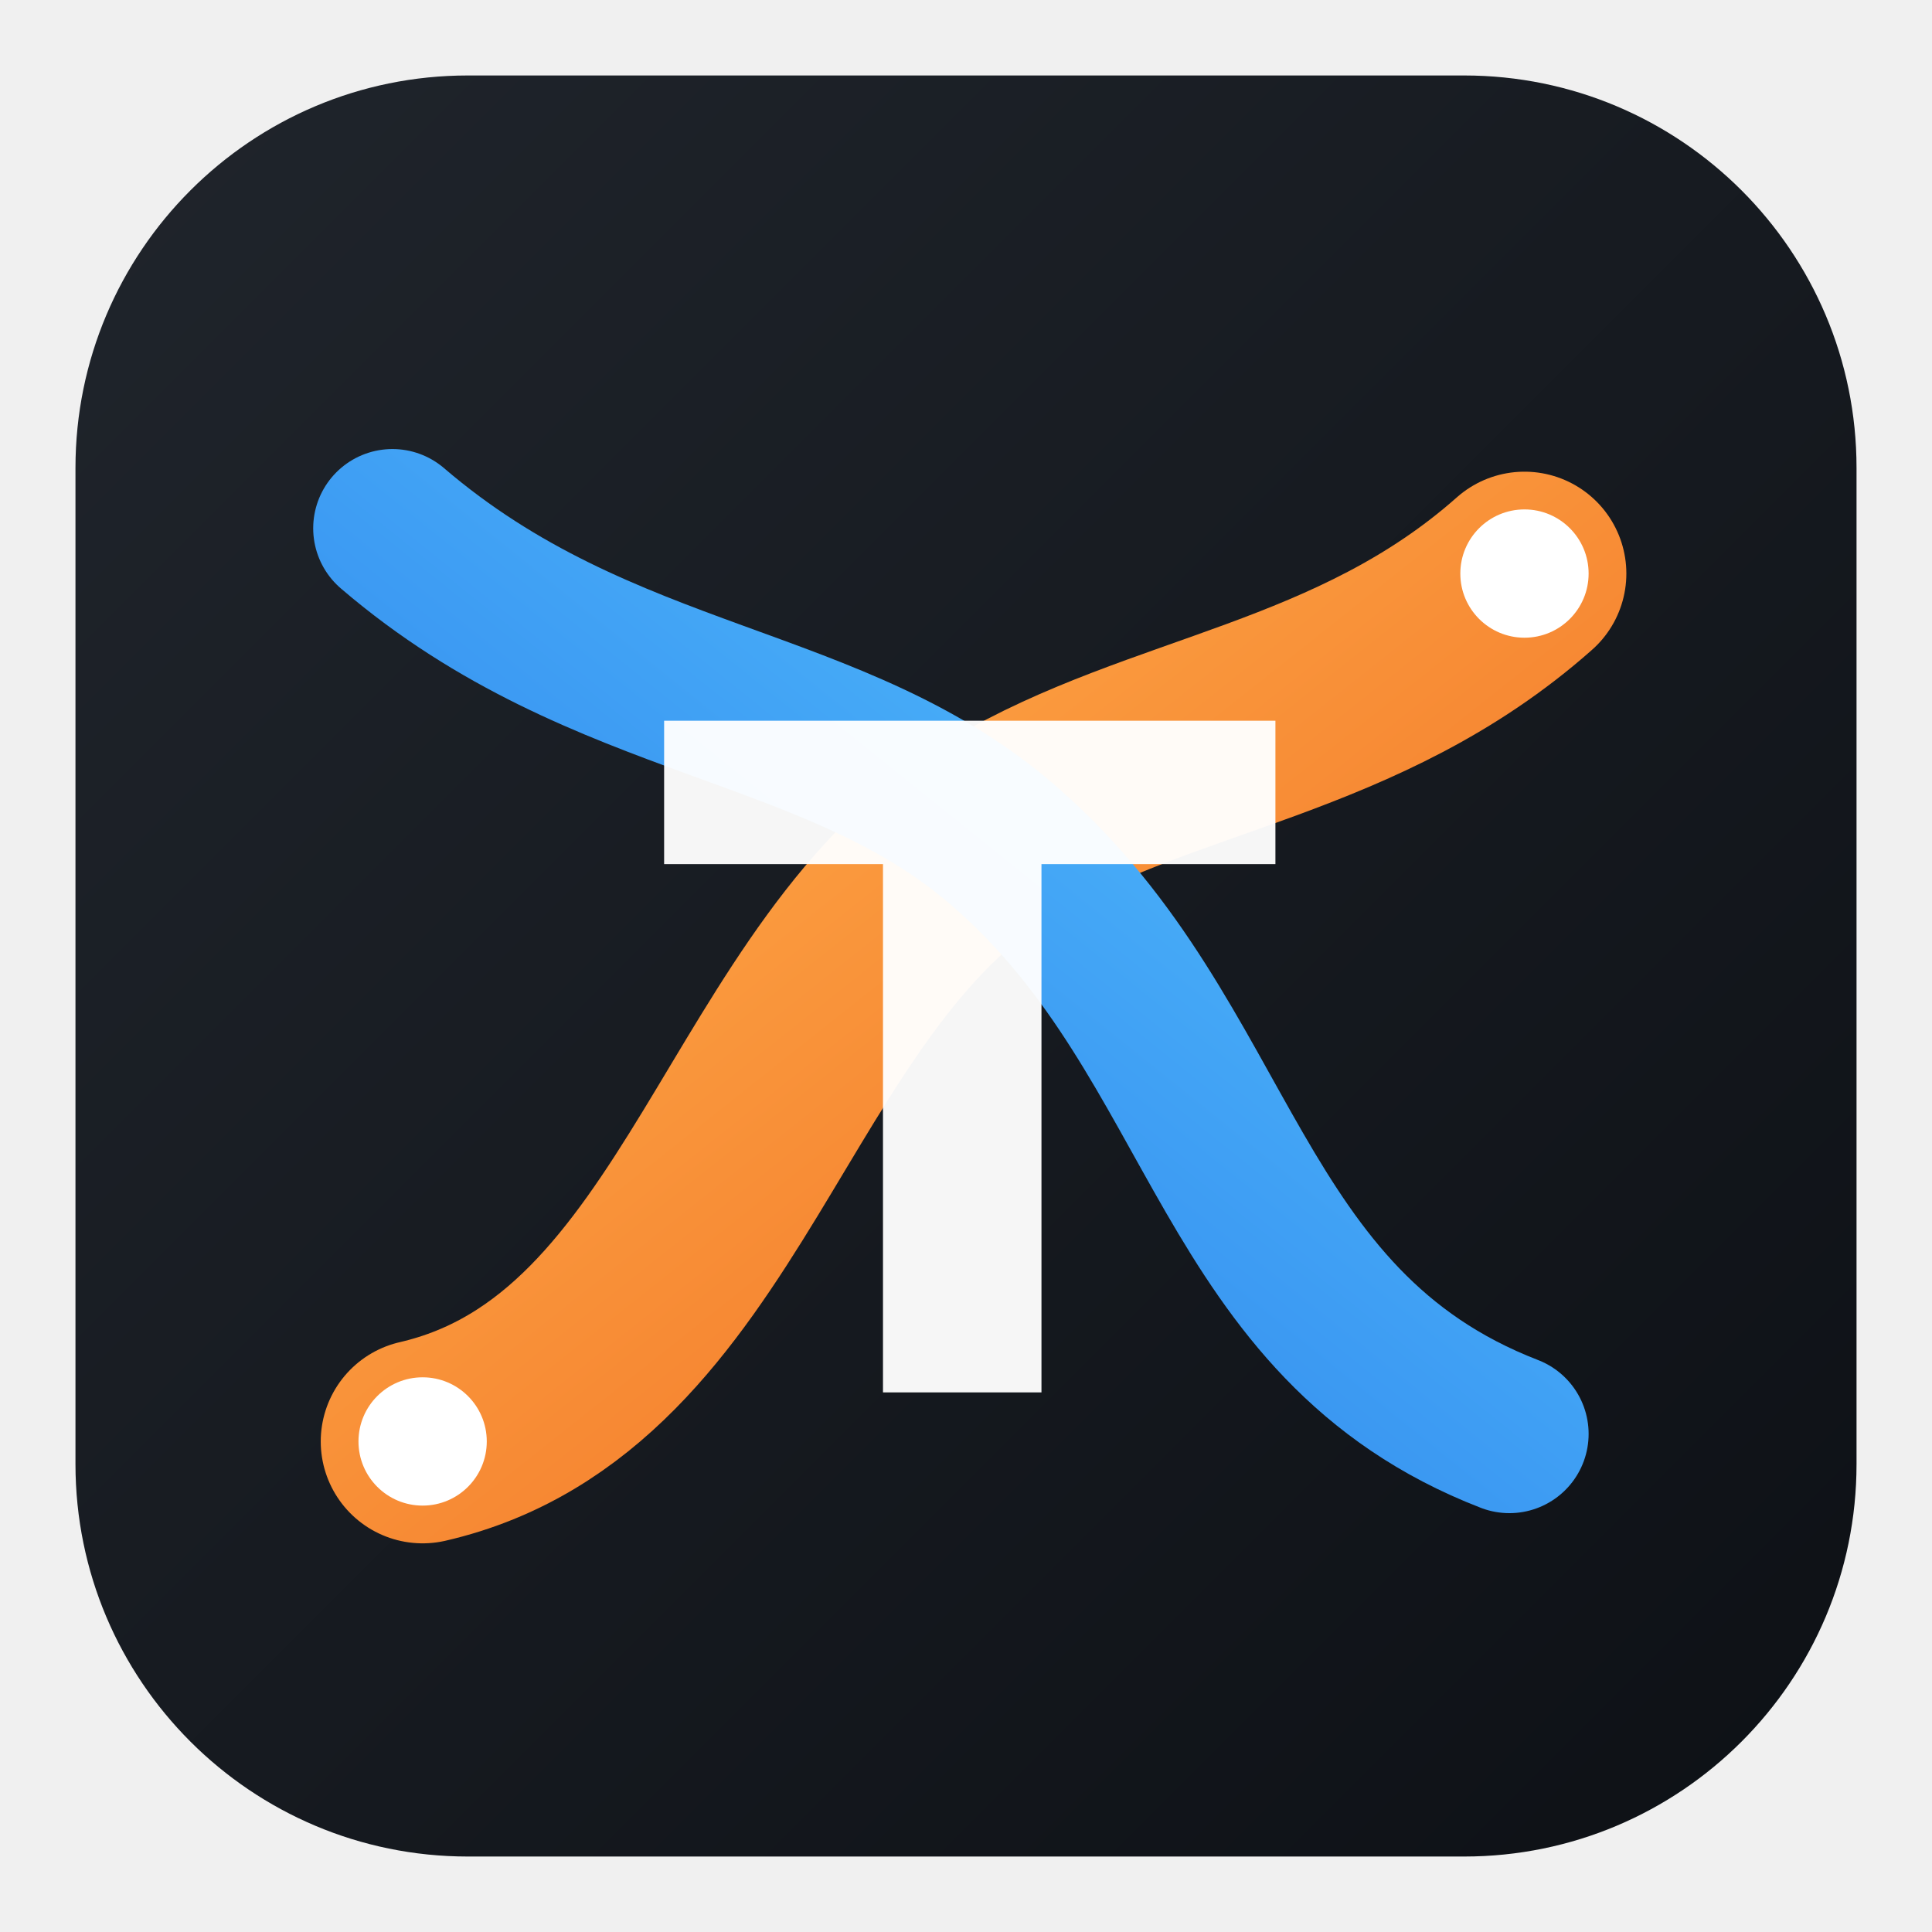
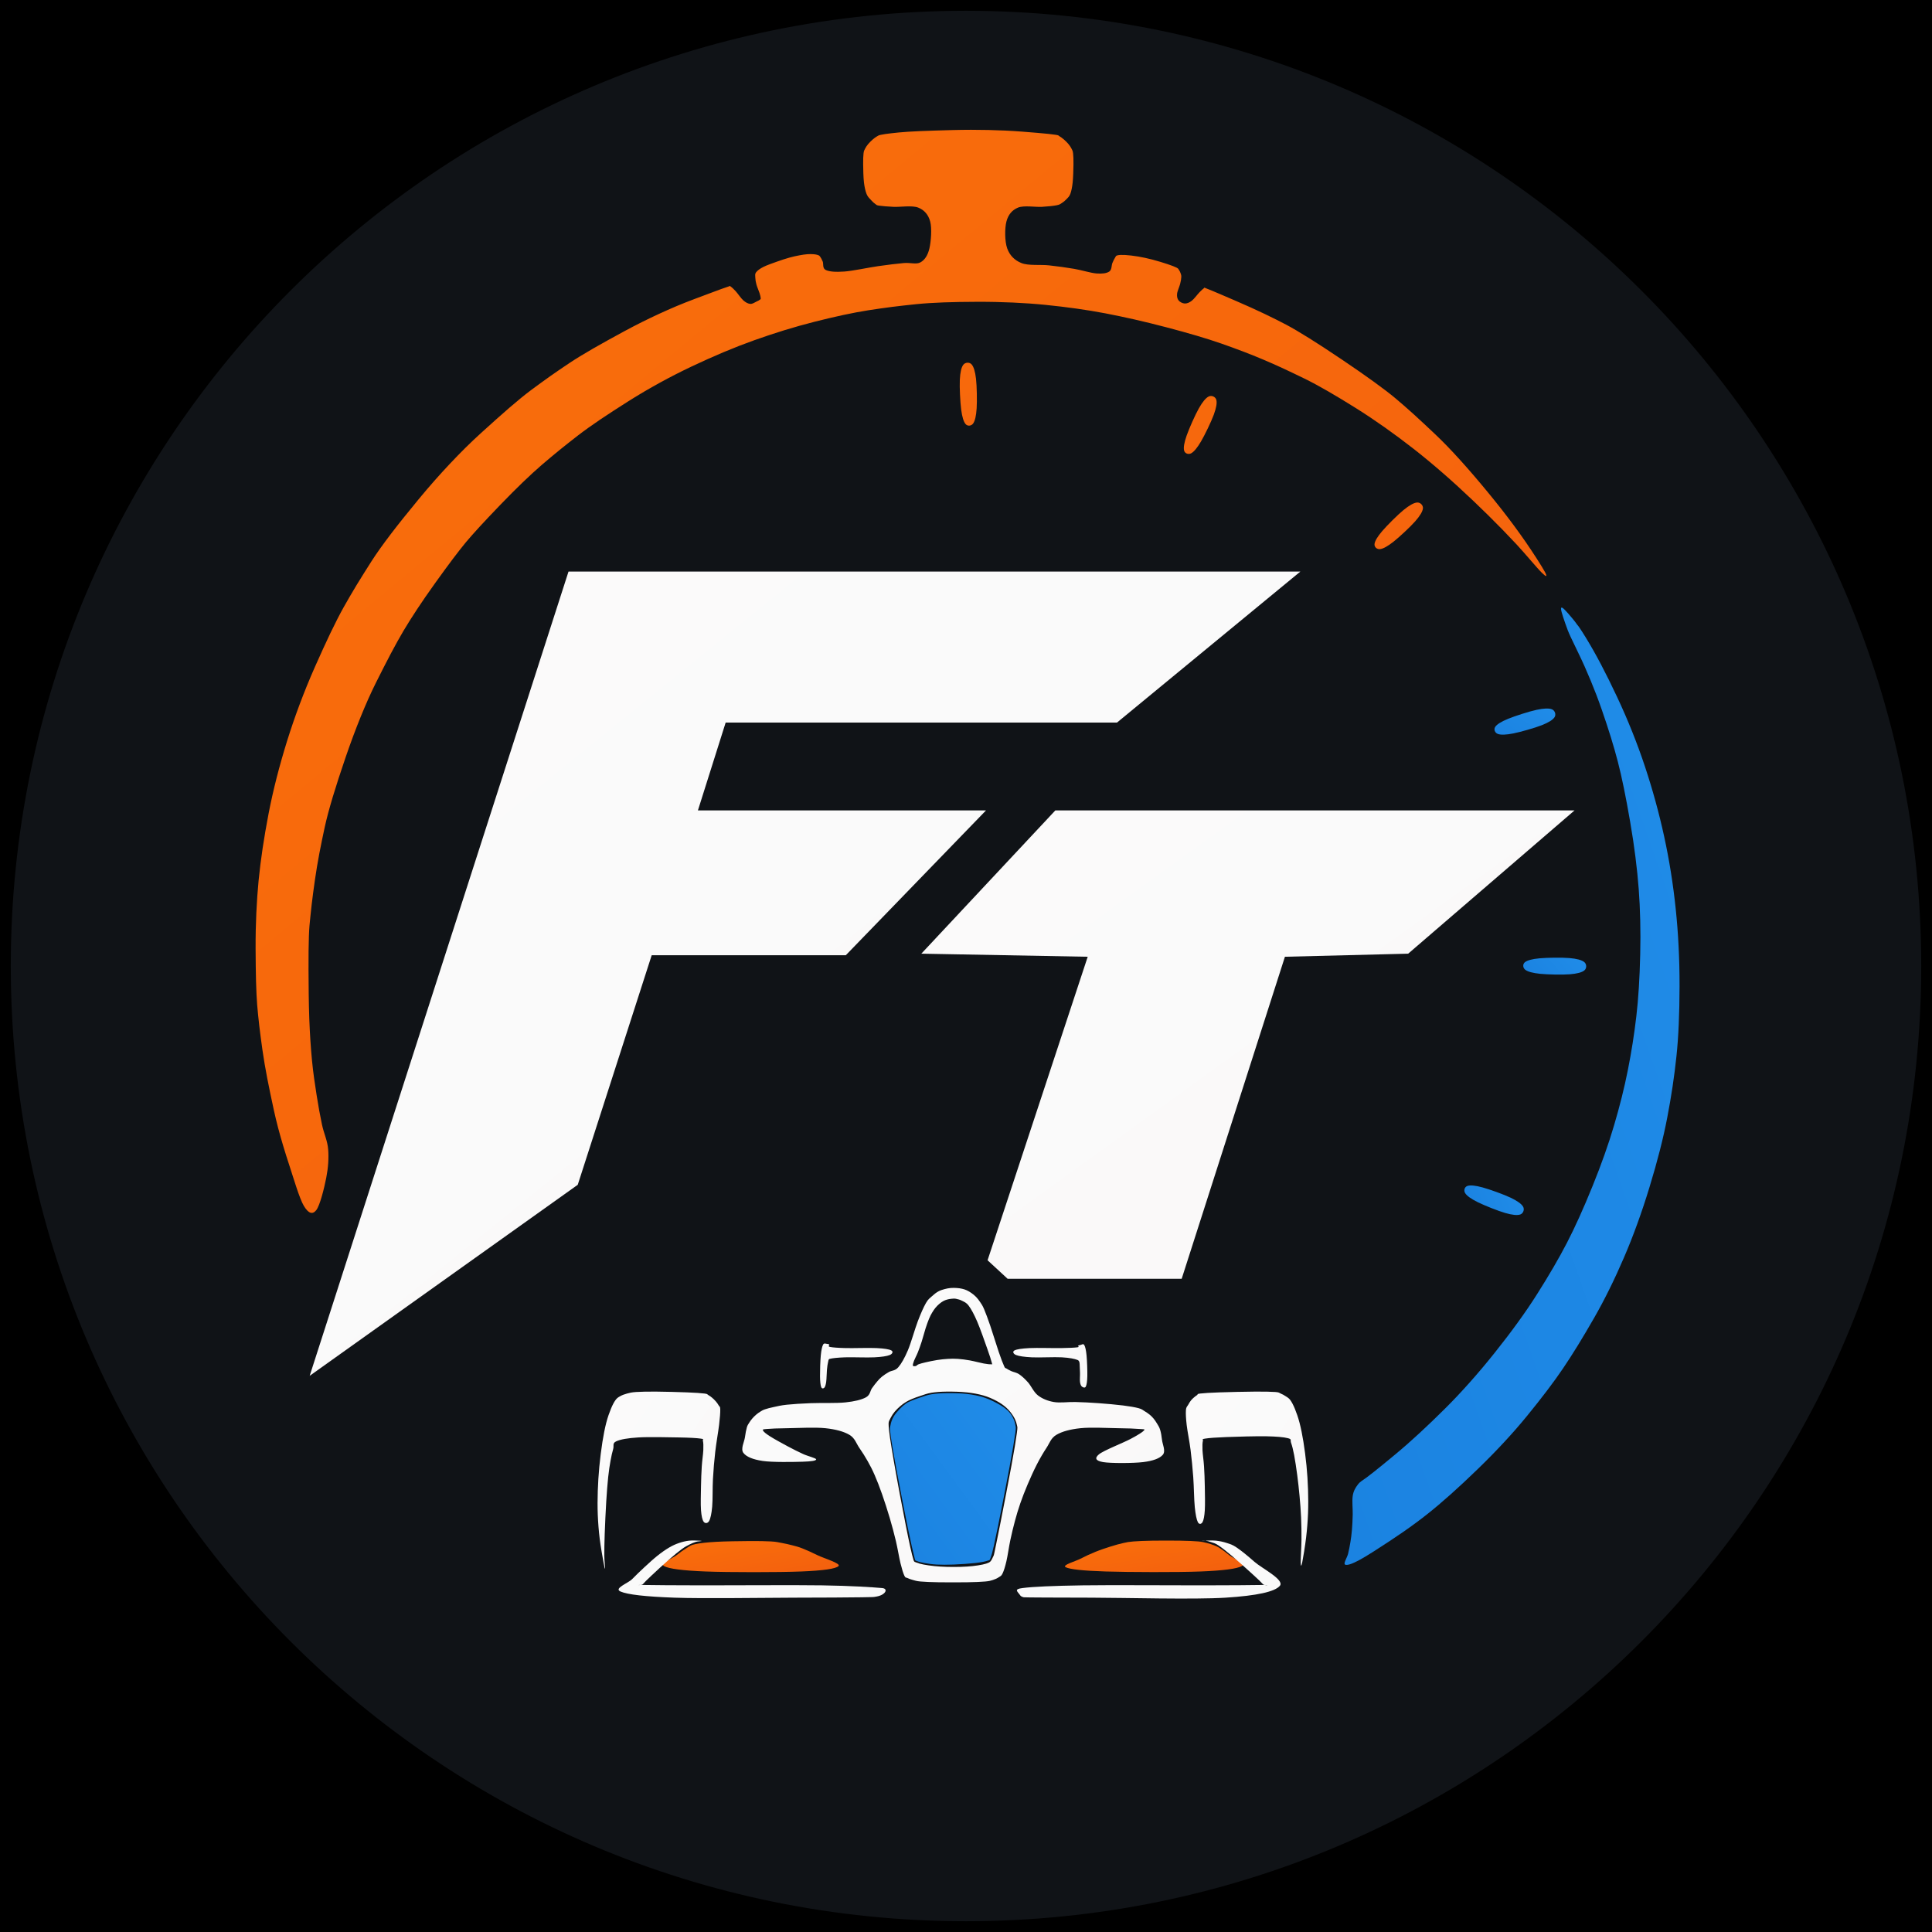
- <svg xmlns="http://www.w3.org/2000/svg" width="512" height="512" viewBox="0 0 512 512">
-   <defs>
-     <linearGradient id="background" x1="0" y1="0" x2="1" y2="1">
-       <stop offset="0" stop-color="#20252c" />
-       <stop offset="1" stop-color="#0d1015" />
+ <svg xmlns="http://www.w3.org/2000/svg" xmlns:xlink="http://www.w3.org/1999/xlink" width="1254" height="1254" viewBox="0 0 1254 1254" version="1.1" id="svg320">
+   <defs id="defs6">
+     <clipPath id="clip">
+       <path d="M 7 627 A 620 620 0 1 0 1247 627 A 620 620 0 1 0 7 627 Z" id="path1" />
+     </clipPath>
+     <linearGradient id="whiteGrad" x1="0" y1="0" x2="1" y2="1">
+       <stop offset="0%" stop-color="#fbfafa" id="stop1" />
+       <stop offset="100%" stop-color="#f9f9f9" id="stop2" />
    </linearGradient>
-     <linearGradient id="orange" x1="0" y1="0" x2="1" y2="1">
-       <stop offset="0" stop-color="#ffb24d" />
-       <stop offset="1" stop-color="#f16b21" />
+     <linearGradient id="orangeGrad" x1="0" y1="0" x2="1" y2="1">
+       <stop offset="0%" stop-color="#fa700b" id="stop3" />
+       <stop offset="100%" stop-color="#f35f0e" id="stop4" />
    </linearGradient>
-     <linearGradient id="blue" x1="1" y1="0" x2="0" y2="1">
-       <stop offset="0" stop-color="#57c7ff" />
-       <stop offset="1" stop-color="#2675e8" />
+     <linearGradient id="blueGrad" x1="1" y1="0" x2="0" y2="1">
+       <stop offset="0%" stop-color="#208ce8" id="stop5" />
+       <stop offset="100%" stop-color="#1b83e1" id="stop6" />
    </linearGradient>
+     <linearGradient id="blueGrad-3" x1="697.627" y1="639.799" x2="670.58" y2="666.846" gradientTransform="matrix(1.316336,-0.5688563,0.2766355,0.640136,-173.4856,312.2074)" gradientUnits="userSpaceOnUse">
+       <stop offset="0" stop-color="#208ce8" id="stop5-6" style="stop-color:#f5650d;stop-opacity:1;" />
+       <stop offset="1" stop-color="#1b83e1" id="stop6-7" style="stop-color:#f5650d;stop-opacity:1;" />
+     </linearGradient>
+     <linearGradient id="blueGrad-5" x1="697.627" y1="639.799" x2="670.58" y2="666.846" gradientTransform="matrix(1.341009,0.5079693,-0.2470261,0.6521345,253.1727,-146.6261)" gradientUnits="userSpaceOnUse">
+       <stop offset="0%" stop-color="#208ce8" id="stop5-62" />
+       <stop offset="100%" stop-color="#1b83e1" id="stop6-9" />
+     </linearGradient>
+     <linearGradient id="blueGrad-7" x1="697.627" y1="639.799" x2="670.58" y2="666.846" gradientTransform="matrix(1.07686,0.9469488,-0.4605024,0.5236782,533.9847,-211.1393)" gradientUnits="userSpaceOnUse">
+       <stop offset="0%" stop-color="#208ce8" id="stop5-0" />
+       <stop offset="100%" stop-color="#1b83e1" id="stop6-93" />
+     </linearGradient>
+     <linearGradient id="blueGrad-6" x1="697.627" y1="639.799" x2="670.58" y2="666.846" gradientTransform="matrix(1.143163,-0.8657461,0.4210134,0.5559217,-219.0775,532.0173)" gradientUnits="userSpaceOnUse">
+       <stop offset="0" stop-color="#208ce8" id="stop5-2" style="stop-color:#f76a0c;stop-opacity:1;" />
+       <stop offset="1" stop-color="#1b83e1" id="stop6-6" style="stop-color:#f6670d;stop-opacity:1;" />
+     </linearGradient>
+     <linearGradient xlink:href="#blueGrad-6" id="linearGradient320" gradientUnits="userSpaceOnUse" gradientTransform="matrix(1.020849,-1.007078,0.4897435,0.4964399,-239.5045,640.3698)" x1="697.627" y1="639.799" x2="670.58" y2="666.846" />
+     <linearGradient xlink:href="#blueGrad-6" id="linearGradient321" gradientUnits="userSpaceOnUse" gradientTransform="matrix(0.4581216,-1.358846,0.6608086,0.2227851,-116.6994,1039.835)" x1="697.627" y1="639.799" x2="670.58" y2="666.846" />
+     <linearGradient xlink:href="#blueGrad" id="linearGradient1" x1="697.627" y1="639.799" x2="670.58" y2="666.846" gradientTransform="matrix(1.430916,0.09390083,-0.0456641,0.6958564,40.71886,-50.49251)" gradientUnits="userSpaceOnUse" />
  </defs>
-   <rect x="20" y="20" width="472" height="472" rx="104" fill="url(#background)" />
-   <path d="M112 382c78-18 88-124 154-163 42-25 94-28 138-67" fill="none" stroke="url(#orange)" stroke-width="54" stroke-linecap="round" />
-   <path d="M104 140c56 48 118 45 163 85 58 51 58 126 133 155" fill="none" stroke="url(#blue)" stroke-width="42" stroke-linecap="round" />
-   <path d="M176 191h162v38H276v140h-42V229h-58z" fill="#fff" opacity=".96" />
-   <circle cx="112" cy="382" r="17" fill="#fff" />
-   <circle cx="404" cy="152" r="17" fill="#fff" />
+   <path d="M0 0H1254V1254H0Z" fill="#000" id="path6" />
+   <g clip-path="url(#clip)" id="g320">
+     <path d="M 7 627 A 620 620 0 1 0 1247 627 A 620 620 0 1 0 7 627 Z" fill="#101317" id="backgroundCircle" />
+     <path d="M 717.75 1020.00 C 732.33 1020.46, 764.54 1020.58, 779.25 1020.00 C 793.96 1019.42, 802.88 1018.25, 806.00 1016.50 C 809.12 1014.75, 800.33 1011.42, 798.00 1009.50 C 795.67 1007.58, 793.67 1006.08, 792.00 1005.00 C 790.33 1003.92, 789.46 1003.58, 788.00 1003.00 C 786.54 1002.42, 784.96 1001.92, 783.25 1001.50 C 781.54 1001.08, 780.62 1000.75, 777.75 1000.50 C 774.88 1000.25, 770.96 1000.08, 766.00 1000.00 C 761.04 999.92, 753.04 999.92, 748.00 1000.00 C 742.96 1000.08, 738.88 1000.25, 735.75 1000.50 C 732.62 1000.75, 731.71 1000.96, 729.25 1001.50 C 726.79 1002.04, 724.04 1002.79, 721.00 1003.75 C 717.96 1004.71, 714.29 1005.92, 711.00 1007.25 C 707.71 1008.58, 704.46 1010.08, 701.25 1011.75 C 698.04 1013.42, 689.00 1015.88, 691.75 1017.25 C 694.50 1018.62, 703.17 1019.54, 717.75 1020.00 Z" fill="url(#orangeGrad)" fill-rule="evenodd" id="path298" />
+     <path d="M 458.00 1020.00 C 472.83 1020.58, 505.62 1020.58, 520.00 1020.00 C 534.38 1019.42, 542.46 1018.25, 544.25 1016.50 C 546.04 1014.75, 534.67 1011.42, 530.75 1009.50 C 526.83 1007.58, 523.50 1006.08, 520.75 1005.00 C 518.00 1003.92, 516.46 1003.58, 514.25 1003.00 C 512.04 1002.42, 509.79 1001.92, 507.50 1001.50 C 505.21 1001.08, 504.04 1000.71, 500.50 1000.50 C 496.96 1000.29, 492.21 1000.21, 486.25 1000.25 C 480.29 1000.29, 470.58 1000.42, 464.75 1000.75 C 458.92 1001.08, 454.42 1001.58, 451.25 1002.25 C 448.08 1002.92, 447.79 1003.54, 445.75 1004.75 C 443.71 1005.96, 441.46 1007.54, 439.00 1009.50 C 436.54 1011.46, 427.83 1014.75, 431.00 1016.50 C 434.17 1018.25, 443.17 1019.42, 458.00 1020.00 Z" fill="url(#orangeGrad)" fill-rule="evenodd" id="path299" />
+     <path d="m 778.119,265.08 c -2.39,4.226 -6.304,13.074 -7.898,17.624 -1.594,4.55 -2.146,7.792 -1.657,9.712 0.489,1.92 2.753,2.791 4.584,1.799 1.831,-0.992 3.97,-3.565 6.417,-7.735 2.447,-4.17 6.599,-12.775 8.249,-17.268 1.65,-4.493 2.202,-7.735 1.657,-9.712 -0.545,-1.977 -3.041,-3.082 -4.935,-2.155 -1.894,0.928 -4.026,3.508 -6.417,7.735 z" fill="url(#blueGrad)" fill-rule="evenodd" id="path309-8-0" style="fill:url(#linearGradient320)" />
+     <path d="M 974.75 330.75 C 969.08 323.50, 962.12 315.08, 956.25 308.25 C 950.38 301.42, 944.79 295.25, 939.50 289.75 C 934.21 284.25, 929.21 279.67, 924.50 275.25 C 919.79 270.83, 915.38 266.83, 911.25 263.25 C 907.12 259.67, 904.54 257.42, 899.75 253.75 C 894.96 250.08, 889.21 245.92, 882.50 241.25 C 875.79 236.58, 866.33 230.21, 859.50 225.75 C 852.67 221.29, 846.67 217.54, 841.50 214.50 C 836.33 211.46, 833.38 209.96, 828.50 207.50 C 823.62 205.04, 818.21 202.46, 812.25 199.75 C 806.29 197.04, 797.71 193.38, 792.75 191.25 C 787.79 189.12, 784.38 187.71, 782.50 187.00 C 780.62 186.29, 782.17 186.54, 781.50 187.00 C 780.83 187.46, 779.83 188.38, 778.50 189.75 C 777.17 191.12, 775.08 194.04, 773.50 195.25 C 771.92 196.46, 770.42 197.04, 769.00 197.00 C 767.58 196.96, 765.83 196.04, 765.00 195.00 C 764.17 193.96, 763.83 192.54, 764.00 190.75 C 764.17 188.96, 765.54 186.08, 766.00 184.25 C 766.46 182.42, 766.71 180.92, 766.75 179.75 C 766.79 178.58, 766.50 178.00, 766.25 177.25 C 766.00 176.50, 765.67 175.83, 765.25 175.25 C 764.83 174.67, 764.96 174.38, 763.75 173.75 C 762.54 173.12, 760.62 172.38, 758.00 171.50 C 755.38 170.62, 751.21 169.33, 748.00 168.50 C 744.79 167.67, 741.71 167.00, 738.75 166.50 C 735.79 166.00, 732.50 165.62, 730.25 165.50 C 728.00 165.38, 726.33 165.46, 725.25 165.75 C 724.17 166.04, 724.29 166.42, 723.75 167.25 C 723.21 168.08, 722.62 169.25, 722.00 170.75 C 721.38 172.25, 721.71 175.12, 720.00 176.25 C 718.29 177.38, 715.54 177.79, 711.75 177.50 C 707.96 177.21, 702.38 175.38, 697.25 174.50 C 692.12 173.62, 686.71 172.88, 681.00 172.25 C 675.29 171.62, 667.54 172.58, 663.00 170.75 C 658.46 168.92, 655.38 165.75, 653.75 161.25 C 652.12 156.75, 652.08 148.17, 653.25 143.75 C 654.42 139.33, 656.92 136.33, 660.75 134.75 C 664.58 133.17, 672.08 134.50, 676.25 134.25 C 680.42 134.00, 683.58 133.67, 685.75 133.25 C 687.92 132.83, 688.17 132.42, 689.25 131.75 C 690.33 131.08, 691.33 130.25, 692.25 129.25 C 693.17 128.25, 694.08 127.58, 694.75 125.75 C 695.42 123.92, 695.92 121.42, 696.25 118.25 C 696.58 115.08, 696.71 109.88, 696.75 106.75 C 696.79 103.62, 696.71 101.21, 696.50 99.50 C 696.29 97.79, 696.00 97.50, 695.50 96.50 C 695.00 95.50, 694.33 94.50, 693.50 93.50 C 692.67 92.50, 691.46 91.33, 690.50 90.50 C 689.54 89.67, 688.62 89.00, 687.75 88.50 C 686.88 88.00, 687.62 87.88, 685.25 87.50 C 682.88 87.12, 678.96 86.71, 673.50 86.25 C 668.04 85.79, 659.71 85.08, 652.50 84.75 C 645.29 84.42, 637.88 84.25, 630.25 84.25 C 622.62 84.25, 613.54 84.54, 606.75 84.75 C 599.96 84.96, 594.21 85.21, 589.50 85.50 C 584.79 85.79, 581.46 86.17, 578.50 86.50 C 575.54 86.83, 573.29 87.17, 571.75 87.50 C 570.21 87.83, 570.12 88.00, 569.25 88.50 C 568.38 89.00, 567.46 89.67, 566.50 90.50 C 565.54 91.33, 564.33 92.50, 563.50 93.50 C 562.67 94.50, 562.00 95.50, 561.50 96.50 C 561.00 97.50, 560.71 97.79, 560.50 99.50 C 560.29 101.21, 560.21 103.62, 560.25 106.75 C 560.29 109.88, 560.38 115.04, 560.75 118.25 C 561.12 121.46, 561.71 124.04, 562.50 126.00 C 563.29 127.96, 564.54 128.92, 565.50 130.00 C 566.46 131.08, 567.38 131.92, 568.25 132.50 C 569.12 133.08, 568.79 133.21, 570.75 133.50 C 572.71 133.79, 575.79 134.04, 580.00 134.25 C 584.21 134.46, 592.04 133.17, 596.00 134.75 C 599.96 136.33, 602.54 139.33, 603.75 143.75 C 604.96 148.17, 604.29 156.83, 603.25 161.25 C 602.21 165.67, 600.29 168.67, 597.50 170.25 C 594.71 171.83, 591.08 170.33, 586.50 170.75 C 581.92 171.17, 576.42 171.83, 570.00 172.75 C 563.58 173.67, 553.67 175.83, 548.00 176.25 C 542.33 176.67, 538.33 176.33, 536.00 175.25 C 533.67 174.17, 534.62 171.21, 534.00 169.75 C 533.38 168.29, 532.79 167.21, 532.25 166.50 C 531.71 165.79, 531.46 165.75, 530.75 165.50 C 530.04 165.25, 529.12 165.08, 528.00 165.00 C 526.88 164.92, 525.54 164.88, 524.00 165.00 C 522.46 165.12, 520.71 165.38, 518.75 165.75 C 516.79 166.12, 514.62 166.58, 512.25 167.25 C 509.88 167.92, 507.29 168.75, 504.50 169.75 C 501.71 170.75, 497.79 172.08, 495.50 173.25 C 493.21 174.42, 491.62 175.58, 490.75 176.75 C 489.88 177.92, 490.21 178.92, 490.25 180.25 C 490.29 181.58, 490.54 183.08, 491.00 184.75 C 491.46 186.42, 492.54 188.79, 493.00 190.25 C 493.46 191.71, 493.71 192.79, 493.75 193.50 C 493.79 194.21, 493.71 194.12, 493.25 194.50 C 492.79 194.88, 492.04 195.29, 491.00 195.75 C 489.96 196.21, 488.42 197.38, 487.00 197.25 C 485.58 197.12, 484.08 196.38, 482.50 195.00 C 480.92 193.62, 478.88 190.50, 477.50 189.00 C 476.12 187.50, 475.04 186.50, 474.25 186.00 C 473.46 185.50, 474.96 185.29, 472.75 186.00 C 470.54 186.71, 466.62 188.12, 461.00 190.25 C 455.38 192.38, 446.38 195.62, 439.00 198.75 C 431.62 201.88, 424.21 205.29, 416.75 209.00 C 409.29 212.71, 400.96 217.29, 394.25 221.00 C 387.54 224.71, 381.62 228.12, 376.50 231.25 C 371.38 234.38, 367.79 236.83, 363.50 239.75 C 359.21 242.67, 354.96 245.67, 350.75 248.75 C 346.54 251.83, 343.04 254.33, 338.25 258.25 C 333.46 262.17, 328.04 266.83, 322.00 272.25 C 315.96 277.67, 308.67 284.12, 302.00 290.75 C 295.33 297.38, 288.67 304.46, 282.00 312.00 C 275.33 319.54, 267.88 328.67, 262.00 336.00 C 256.12 343.33, 251.04 350.00, 246.75 356.00 C 242.46 362.00, 239.54 366.79, 236.25 372.00 C 232.96 377.21, 229.88 382.29, 227.00 387.25 C 224.12 392.21, 221.88 396.12, 219.00 401.75 C 216.12 407.38, 213.04 413.79, 209.75 421.00 C 206.46 428.21, 202.50 437.00, 199.25 445.00 C 196.00 453.00, 193.00 461.00, 190.25 469.00 C 187.50 477.00, 185.00 485.08, 182.75 493.00 C 180.50 500.92, 178.50 508.75, 176.75 516.50 C 175.00 524.25, 173.54 532.04, 172.25 539.50 C 170.96 546.96, 169.88 554.21, 169.00 561.25 C 168.12 568.29, 167.50 574.67, 167.00 581.75 C 166.50 588.83, 166.17 596.17, 166.00 603.75 C 165.83 611.33, 165.92 620.29, 166.00 627.25 C 166.08 634.21, 166.25 640.29, 166.50 645.50 C 166.75 650.71, 167.04 653.83, 167.50 658.50 C 167.96 663.17, 168.54 668.17, 169.25 673.50 C 169.96 678.83, 170.71 684.42, 171.75 690.50 C 172.79 696.58, 174.04 703.08, 175.50 710.00 C 176.96 716.92, 178.46 724.29, 180.50 732.00 C 182.54 739.71, 184.96 747.79, 187.75 756.25 C 190.54 764.71, 194.33 777.88, 197.25 782.75 C 200.17 787.62, 202.83 788.54, 205.25 785.50 C 207.67 782.46, 210.46 771.08, 211.75 764.50 C 213.04 757.92, 213.46 751.75, 213.00 746.00 C 212.54 740.25, 210.25 735.88, 209.00 730.00 C 207.75 724.12, 206.58 717.71, 205.50 710.75 C 204.42 703.79, 203.29 696.50, 202.50 688.25 C 201.71 680.00, 201.12 671.00, 200.75 661.25 C 200.38 651.50, 200.29 638.71, 200.25 629.75 C 200.21 620.79, 200.29 613.38, 200.50 607.50 C 200.71 601.62, 201.04 599.17, 201.50 594.50 C 201.96 589.83, 202.54 584.83, 203.25 579.50 C 203.96 574.17, 204.79 568.21, 205.75 562.50 C 206.71 556.79, 207.79 551.04, 209.00 545.25 C 210.21 539.46, 211.21 534.42, 213.00 527.75 C 214.79 521.08, 217.04 513.58, 219.75 505.25 C 222.46 496.92, 226.04 486.33, 229.25 477.75 C 232.46 469.17, 235.71 461.17, 239.00 453.75 C 242.29 446.33, 245.83 439.50, 249.00 433.25 C 252.17 427.00, 255.17 421.33, 258.00 416.25 C 260.83 411.17, 262.96 407.58, 266.00 402.75 C 269.04 397.92, 272.46 392.75, 276.25 387.25 C 280.04 381.75, 285.00 374.88, 288.75 369.75 C 292.50 364.62, 295.83 360.21, 298.75 356.50 C 301.67 352.79, 303.12 351.04, 306.25 347.50 C 309.38 343.96, 313.12 339.88, 317.50 335.25 C 321.88 330.62, 327.79 324.46, 332.50 319.75 C 337.21 315.04, 341.62 310.79, 345.75 307.00 C 349.88 303.21, 353.33 300.29, 357.25 297.00 C 361.17 293.71, 365.17 290.46, 369.25 287.25 C 373.33 284.04, 376.96 281.17, 381.75 277.75 C 386.54 274.33, 391.96 270.67, 398.00 266.75 C 404.04 262.83, 411.25 258.21, 418.00 254.25 C 424.75 250.29, 431.58 246.54, 438.50 243.00 C 445.42 239.46, 452.62 236.08, 459.50 233.00 C 466.38 229.92, 473.12 227.08, 479.75 224.50 C 486.38 221.92, 492.75 219.67, 499.25 217.50 C 505.75 215.33, 512.25 213.33, 518.75 211.50 C 525.25 209.67, 532.08 207.96, 538.25 206.50 C 544.42 205.04, 550.25 203.79, 555.75 202.75 C 561.25 201.71, 566.04 201.00, 571.25 200.25 C 576.46 199.50, 581.71 198.83, 587.00 198.25 C 592.29 197.67, 597.04 197.12, 603.00 196.75 C 608.96 196.38, 615.54 196.12, 622.75 196.00 C 629.96 195.88, 638.67 195.83, 646.25 196.00 C 653.83 196.17, 661.17 196.50, 668.25 197.00 C 675.33 197.50, 682.08 198.21, 688.75 199.00 C 695.42 199.79, 701.92 200.71, 708.25 201.75 C 714.58 202.79, 720.38 203.92, 726.75 205.25 C 733.12 206.58, 739.71 208.08, 746.50 209.75 C 753.29 211.42, 761.04 213.46, 767.50 215.25 C 773.96 217.04, 779.88 218.79, 785.25 220.50 C 790.62 222.21, 795.04 223.79, 799.75 225.50 C 804.46 227.21, 809.04 228.96, 813.50 230.75 C 817.96 232.54, 822.08 234.29, 826.50 236.25 C 830.92 238.21, 835.42 240.29, 840.00 242.50 C 844.58 244.71, 848.92 246.75, 854.00 249.50 C 859.08 252.25, 864.58 255.42, 870.50 259.00 C 876.42 262.58, 883.21 266.79, 889.50 271.00 C 895.79 275.21, 902.04 279.62, 908.25 284.25 C 914.46 288.88, 920.46 293.54, 926.75 298.75 C 933.04 303.96, 939.46 309.54, 946.00 315.50 C 952.54 321.46, 959.62 328.21, 966.00 334.50 C 972.38 340.79, 978.46 347.04, 984.25 353.25 C 990.04 359.46, 997.67 368.75, 1000.75 371.75 C 1003.83 374.75, 1004.50 374.58, 1002.75 371.25 C 1001.00 367.92, 994.92 358.50, 990.25 351.75 C 985.58 345.00, 980.42 338.00, 974.75 330.75 Z" fill="url(#orangeGrad)" fill-rule="evenodd" id="path303" />
+     <path d="m 592,909 c -1.58,0.67 -2.67,1.08 -4,2 -1.33,0.92 -2.67,2.08 -4,3.5 -1.33,1.42 -3,3.25 -4,5 -1,1.75 -1.67,3.58 -2,5.5 -0.33,1.92 -0.62,1.29 0,6 0.62,4.71 1.88,12.12 3.75,22.25 1.87,10.13 5.5,28.75 7.5,38.5 2,9.75 3.548,16.407 4.5,20 0.4,1.511 0.46,1.04 1.5,1.5 1.04,0.46 2.63,0.87 4.75,1.25 2.12,0.38 4.83,0.83 8,1 3.17,0.17 6.83,0.17 11,0 4.17,-0.17 10.33,-0.58 14,-1 3.67,-0.42 6.33,-0.92 8,-1.5 1.67,-0.58 1.229,0.049 2,-2 1.366,-3.627 2.71,-10.46 4.75,-20.25 2.04,-9.79 5.63,-28.42 7.5,-38.5 1.87,-10.08 3.13,-17.42 3.75,-22 0.62,-4.58 0.29,-3.75 0,-5.5 -0.29,-1.75 -0.88,-3.42 -1.75,-5 -0.87,-1.58 -1.87,-3.04 -3.5,-4.5 -1.63,-1.46 -3.71,-2.87 -6.25,-4.25 -2.54,-1.38 -5.67,-2.96 -9,-4 -3.33,-1.04 -7,-1.79 -11,-2.25 -4,-0.46 -9.17,-0.54 -13,-0.5 -3.83,0.04 -7.17,0.29 -10,0.75 -2.83,0.46 -4.92,1.33 -7,2 -2.08,0.67 -3.92,1.33 -5.5,2 z" fill="url(#blueGrad)" fill-rule="evenodd" id="path306" />
+     <path d="m 1018.588,621.84 c -4.838,-0.411 -14.512,-0.279 -19.312,0.17 -4.8,0.449 -7.977,1.298 -9.518,2.543 -1.541,1.245 -1.389,3.666 0.276,4.917 1.665,1.251 4.896,2.122 9.706,2.607 4.81,0.485 14.363,0.672 19.135,0.298 4.772,-0.374 7.949,-1.224 9.518,-2.543 1.569,-1.32 1.534,-4.049 -0.099,-5.384 -1.633,-1.335 -4.867,-2.197 -9.706,-2.607 z" fill="url(#blueGrad)" fill-rule="evenodd" id="path309-2" style="fill:url(#blueGrad-5)" />
+     <path d="m 997.295,460.743 c -4.747,1.021 -13.96,3.974 -18.42,5.806 -4.46,1.832 -7.25,3.573 -8.359,5.214 -1.11,1.641 -0.257,3.912 1.701,4.621 1.958,0.71 5.302,0.598 10.044,-0.343 4.742,-0.942 13.933,-3.555 18.387,-5.307 4.454,-1.752 7.244,-3.493 8.359,-5.214 1.115,-1.721 0.284,-4.321 -1.668,-5.12 -1.952,-0.8 -5.297,-0.678 -10.044,0.343 z" fill="url(#blueGrad)" fill-rule="evenodd" id="path309" style="fill:url(#linearGradient1)" />
+     <path d="m 1020.601,401.425 c -8.479,-10.182 -9.13,-9.622 -4.613,3.262 1.199,3.421 1.893,5.355 3.512,8.813 2.25,4.83 6.21,12.71 9,19 2.79,6.29 5.38,12.54 7.75,18.75 2.37,6.21 4.54,12.58 6.5,18.5 1.96,5.92 3.71,11.58 5.25,17 1.54,5.42 2.67,9.67 4,15.5 1.33,5.83 2.67,12.33 4,19.5 1.33,7.17 2.88,15.96 4,23.5 1.12,7.54 2.04,14.79 2.75,21.75 0.71,6.96 1.17,13.12 1.5,20 0.33,6.88 0.5,13.96 0.5,21.25 0,7.29 -0.21,15.42 -0.5,22.5 -0.29,7.08 -0.71,13.75 -1.25,20 -0.54,6.25 -1.21,11.67 -2,17.5 -0.79,5.83 -1.71,11.67 -2.75,17.5 -1.04,5.83 -2.17,11.58 -3.5,17.5 -1.33,5.92 -2.83,11.92 -4.5,18 -1.67,6.08 -3.42,12.13 -5.5,18.5 -2.08,6.37 -4.42,12.96 -7,19.75 -2.58,6.79 -5.71,14.46 -8.5,21 -2.79,6.54 -5.54,12.62 -8.25,18.25 -2.71,5.63 -5.04,10.13 -8,15.5 -2.96,5.37 -6.21,10.96 -9.75,16.75 -3.54,5.79 -7.29,11.83 -11.5,18 -4.21,6.17 -8.79,12.5 -13.75,19 -4.96,6.5 -10.62,13.62 -16,20 -5.38,6.38 -10.79,12.46 -16.25,18.25 -5.46,5.79 -11.08,11.29 -16.5,16.5 -5.42,5.21 -10.75,10.13 -16,14.75 -5.25,4.62 -11.13,9.42 -15.5,13 -4.37,3.58 -7.96,6.42 -10.75,8.5 -2.79,2.08 -4.191,2.619 -5.691,4.619 -1.5,2 -2.809,4.051 -3.309,7.381 -0.5,3.33 0.08,8.33 0,12 -0.08,3.67 -0.25,7 -0.5,10 -0.25,3 -0.58,5.42 -1,8 -0.42,2.58 -0.92,5.08 -1.5,7.5 -0.58,2.42 -3.17,6.29 -2,7 1.17,0.71 4.17,-0.21 9,-2.75 4.83,-2.54 13.79,-8.42 20,-12.5 6.21,-4.08 11.96,-8.08 17.25,-12 5.29,-3.92 9.37,-7.17 14.5,-11.5 5.13,-4.33 10.54,-9.17 16.25,-14.5 5.71,-5.33 12.33,-11.71 18,-17.5 5.67,-5.79 11,-11.54 16,-17.25 5,-5.71 9.71,-11.58 14,-17 4.29,-5.42 8.21,-10.58 11.75,-15.5 3.54,-4.92 6.25,-8.96 9.5,-14 3.25,-5.04 6.58,-10.46 10,-16.25 3.42,-5.79 7.13,-12.13 10.5,-18.5 3.37,-6.37 6.63,-12.96 9.75,-19.75 3.12,-6.79 6.12,-13.71 9,-21 2.88,-7.29 5.62,-14.88 8.25,-22.75 2.63,-7.87 5.29,-16.67 7.5,-24.5 2.21,-7.83 4.13,-15.33 5.75,-22.5 1.62,-7.17 2.83,-13.75 4,-20.5 1.17,-6.75 2.17,-13.42 3,-20 0.83,-6.58 1.5,-12.46 2,-19.5 0.5,-7.04 0.83,-14.63 1,-22.75 0.17,-8.12 0.21,-17.5 0,-26 -0.21,-8.5 -0.62,-16.83 -1.25,-25 -0.63,-8.17 -1.46,-16.08 -2.5,-24 -1.04,-7.92 -2.29,-15.75 -3.75,-23.5 -1.46,-7.75 -3.12,-15.38 -5,-23 -1.88,-7.62 -3.96,-15.21 -6.25,-22.75 -2.29,-7.54 -4.75,-15 -7.5,-22.5 -2.75,-7.5 -5.75,-15 -9,-22.5 -3.25,-7.5 -7.08,-15.58 -10.5,-22.5 -3.42,-6.92 -6.75,-13.25 -10,-19 -3.25,-5.75 -6.92,-11.75 -9.5,-15.5 -2.186,-2.569 -1.011,-1.557 -4.149,-5.325 z" fill="url(#blueGrad)" fill-rule="evenodd" id="path310" />
+     <path d="m 910.971,331.057 c -3.759,3.073 -10.613,9.902 -13.746,13.566 -3.134,3.664 -4.823,6.485 -5.063,8.452 -0.24,1.966 1.555,3.598 3.621,3.337 2.066,-0.261 4.992,-1.885 8.783,-4.885 3.791,-3 10.779,-9.517 13.945,-13.107 3.165,-3.59 4.855,-6.412 5.063,-8.452 0.208,-2.04 -1.718,-3.975 -3.819,-3.796 -2.102,0.178 -5.024,1.811 -8.783,4.885 z" fill="url(#blueGrad)" fill-rule="evenodd" id="path309-3" style="fill:url(#blueGrad-3)" />
+     <path d="M 844.00 371.00 L 369.00 371.00 L 201.00 893.00 L 375.00 769.00 L 423.00 620.00 L 549.00 620.00 L 640.00 526.00 L 453.00 526.00 L 471.00 469.00 L 725.00 469.00 Z" fill="url(#whiteGrad)" id="path312" />
+     <path d="M 641.00 818.00 L 654.00 830.00 L 767.00 830.00 L 834.00 621.00 L 914.00 619.00 L 1022.00 526.00 L 685.00 526.00 L 598.00 619.00 L 706.00 621.00 Z" fill="url(#whiteGrad)" id="path313" />
+     <path d="m 830.75,1029.25 c 3.13,-3.87 -11.83,-11.37 -16.5,-15.5 -4.67,-4.13 -8.5,-7.21 -11.5,-9.25 -3,-2.04 -4.25,-2.25 -6.5,-3 -2.25,-0.75 -4.58,-1.25 -7,-1.5 -2.42,-0.25 -5.87,0 -7.5,0 h -2.25 c 0.12,0 1.88,-0.17 3,0 1.12,0.17 2.38,0.5 3.75,1 1.37,0.5 2.25,0.5 4.5,2 2.25,1.5 5.25,3.83 9,7 3.75,3.17 10.17,8.96 13.5,12 3.33,3.04 5.5,5.12 6.5,6.25 1,1.13 6.08,0.37 -0.5,0.5 -6.58,0.13 -19.58,0.21 -39,0.25 -19.42,0.04 -58.08,-0.29 -77.5,0 -19.42,0.29 -32.42,0.88 -39,1.75 -6.109,0.735 -3.205,2.264 -1.473,4.85 0.21,0.42 1.309,0.974 2.223,1.15 0.694,0.134 22.17,0.21 44,0.25 21.83,0.04 66.62,1.29 87,0 20.38,-1.29 32.12,-3.88 35.25,-7.75 z" fill="url(#whiteGrad)" fill-rule="evenodd" id="path314" />
+     <path d="m 437.75,1037 c 18.75,0.67 57.29,0.04 77.5,0 20.21,-0.04 34.79,-0.12 43.75,-0.25 8.96,-0.13 7.58,-0.08 10,-0.5 5.746,-0.997 7.859,-5.138 3.5,-5.5 -6.703,-0.557 -19.67,-1.46 -39,-1.75 -19.33,-0.29 -57.71,0.04 -77,0 -19.29,-0.04 -32.21,-0.12 -38.75,-0.25 -6.54,-0.13 -1.33,0.5 -0.5,-0.5 0.83,-1 2.67,-2.83 5.5,-5.5 2.83,-2.67 8.21,-7.63 11.5,-10.5 3.29,-2.87 6.04,-5.13 8.25,-6.75 2.21,-1.62 3.46,-2.21 5,-3 1.54,-0.79 2.96,-1.38 4.25,-1.75 1.29,-0.37 3.17,-0.37 3.5,-0.5 0.33,-0.13 -0.17,-0.21 -1.5,-0.25 -1.33,-0.04 -4.33,-0.25 -6.5,0 -2.17,0.25 -4.33,0.75 -6.5,1.5 -2.17,0.75 -4.17,1.62 -6.5,3 -2.33,1.38 -4.83,3.12 -7.5,5.25 -2.67,2.13 -5.75,4.96 -8.5,7.5 -2.75,2.54 -5.42,5.13 -8,7.75 -2.58,2.62 -12.08,6 -7.5,8 4.58,2 16.25,3.33 35,4 z" fill="url(#whiteGrad)" fill-rule="evenodd" id="path315" />
+     <path d="M 775.00 907.00 C 774.33 907.58, 773.62 908.21, 773.00 909.00 C 772.38 909.79, 771.79 910.71, 771.25 911.75 C 770.71 912.79, 769.92 913.04, 769.75 915.25 C 769.58 917.46, 769.75 920.71, 770.25 925.00 C 770.75 929.29, 772.04 935.38, 772.75 941.00 C 773.46 946.62, 774.04 952.54, 774.50 958.75 C 774.96 964.96, 775.00 973.38, 775.50 978.25 C 776.00 983.12, 776.67 986.38, 777.50 988.00 C 778.33 989.62, 779.75 989.29, 780.50 988.00 C 781.25 986.71, 781.75 984.12, 782.00 980.25 C 782.25 976.38, 782.08 969.50, 782.00 964.75 C 781.92 960.00, 781.75 955.67, 781.50 951.75 C 781.25 947.83, 780.62 944.00, 780.50 941.25 C 780.38 938.50, 780.46 936.50, 780.75 935.25 C 781.04 934.00, 779.71 934.17, 782.25 933.75 C 784.79 933.33, 789.38 933.00, 796.00 932.75 C 802.62 932.50, 815.33 932.12, 822.00 932.25 C 828.67 932.38, 833.33 932.79, 836.00 933.50 C 838.67 934.21, 837.33 934.67, 838.00 936.50 C 838.67 938.33, 839.33 941.00, 840.00 944.50 C 840.67 948.00, 841.42 953.08, 842.00 957.50 C 842.58 961.92, 843.08 966.42, 843.50 971.00 C 843.92 975.58, 844.29 980.25, 844.50 985.00 C 844.71 989.75, 844.79 994.58, 844.75 999.50 C 844.71 1004.42, 844.17 1012.08, 844.25 1014.50 C 844.33 1016.92, 844.67 1016.75, 845.25 1014.00 C 845.83 1011.25, 847.12 1003.29, 847.75 998.00 C 848.38 992.71, 848.79 987.46, 849.00 982.25 C 849.21 977.04, 849.17 971.92, 849.00 966.75 C 848.83 961.58, 848.50 956.42, 848.00 951.25 C 847.50 946.08, 846.75 940.38, 846.00 935.75 C 845.25 931.12, 844.42 927.04, 843.50 923.50 C 842.58 919.96, 841.50 916.96, 840.50 914.50 C 839.50 912.04, 838.50 910.12, 837.50 908.75 C 836.50 907.38, 835.54 906.96, 834.50 906.25 C 833.46 905.54, 832.38 904.96, 831.25 904.50 C 830.12 904.04, 830.54 903.71, 827.75 903.50 C 824.96 903.29, 820.54 903.21, 814.50 903.25 C 808.46 903.29, 797.42 903.54, 791.50 903.75 C 785.58 903.96, 781.42 904.21, 779.00 904.50 C 776.58 904.79, 777.67 905.08, 777.00 905.50 C 776.33 905.92, 775.67 906.42, 775.00 907.00 Z" fill="url(#whiteGrad)" fill-rule="evenodd" id="path316" />
+     <path d="M 459.75 905.50 C 458.92 905.04, 459.54 904.79, 457.25 904.50 C 454.96 904.21, 451.21 903.96, 446.00 903.75 C 440.79 903.54, 431.50 903.29, 426.00 903.25 C 420.50 903.21, 416.17 903.29, 413.00 903.50 C 409.83 903.71, 408.75 904.04, 407.00 904.50 C 405.25 904.96, 403.75 905.54, 402.50 906.25 C 401.25 906.96, 400.50 907.38, 399.50 908.75 C 398.50 910.12, 397.50 912.04, 396.50 914.50 C 395.50 916.96, 394.42 919.92, 393.50 923.50 C 392.58 927.08, 391.75 931.25, 391.00 936.00 C 390.25 940.75, 389.50 946.71, 389.00 952.00 C 388.50 957.29, 388.17 962.54, 388.00 967.75 C 387.83 972.96, 387.79 978.08, 388.00 983.25 C 388.21 988.42, 388.62 993.58, 389.25 998.75 C 389.88 1003.92, 391.17 1011.04, 391.75 1014.25 C 392.33 1017.46, 392.67 1018.71, 392.75 1018.00 C 392.83 1017.29, 392.29 1013.75, 392.25 1010.00 C 392.21 1006.25, 392.29 1001.42, 392.50 995.50 C 392.71 989.58, 393.12 980.62, 393.50 974.50 C 393.88 968.38, 394.29 963.12, 394.75 958.75 C 395.21 954.38, 395.71 951.29, 396.25 948.25 C 396.79 945.21, 397.38 942.62, 398.00 940.50 C 398.62 938.38, 397.29 936.75, 400.00 935.50 C 402.71 934.25, 407.46 933.42, 414.25 933.00 C 421.04 932.58, 434.00 932.88, 440.75 933.00 C 447.50 933.12, 452.17 933.38, 454.75 933.75 C 457.33 934.12, 455.96 934.00, 456.25 935.25 C 456.54 936.50, 456.62 938.50, 456.50 941.25 C 456.38 944.00, 455.75 947.83, 455.50 951.75 C 455.25 955.67, 455.08 960.00, 455.00 964.75 C 454.92 969.50, 454.71 976.42, 455.00 980.25 C 455.29 984.08, 455.88 986.58, 456.75 987.75 C 457.62 988.92, 459.33 988.88, 460.25 987.25 C 461.17 985.62, 461.83 982.54, 462.25 978.00 C 462.67 973.46, 462.42 965.96, 462.75 960.00 C 463.08 954.04, 463.58 948.12, 464.25 942.25 C 464.92 936.38, 466.21 929.33, 466.75 924.75 C 467.29 920.17, 467.54 916.83, 467.50 914.75 C 467.46 912.67, 466.96 913.08, 466.50 912.25 C 466.04 911.42, 465.46 910.58, 464.75 909.75 C 464.04 908.92, 463.08 907.96, 462.25 907.25 C 461.42 906.54, 460.58 905.96, 459.75 905.50 Z" fill="url(#whiteGrad)" fill-rule="evenodd" id="path317" />
+     <path d="m 705.75,893.25 c 0.08,-3.37 -0.17,-10.13 -0.5,-13.5 -0.33,-3.37 -0.83,-5.63 -1.5,-6.75 -0.67,-1.12 -1.83,-0.08 -2.5,0 -0.67,0.08 -1.17,0.25 -1.5,0.5 -0.33,0.25 1.33,0.75 -0.5,1 -1.83,0.25 -5.33,0.42 -10.5,0.5 -5.17,0.08 -15.46,-0.25 -20.5,0 -5.04,0.25 -8.29,0.75 -9.75,1.5 -1.46,0.75 -0.88,2.25 1,3 1.88,0.75 5.29,1.25 10.25,1.5 4.96,0.25 14.54,-0.29 19.5,0 4.96,0.29 8.338,0.954 10.25,1.75 1.416,0.59 1.255,2.769 1.3,3.481 C 700.884,887.565 700.92,889.21 701,891 c 0.08,1.79 -0.21,4.5 0,6 0.21,1.5 0.62,2.5 1.25,3 0.63,0.5 1.92,1.12 2.5,0 0.58,-1.12 0.92,-3.38 1,-6.75 z" fill="url(#whiteGrad)" fill-rule="evenodd" id="path318" />
+     <path d="m 533,900.25 c 0.46,1.25 1.46,1.04 2,0.5 0.54,-0.54 0.96,-1.79 1.25,-3.75 0.29,-1.96 0.29,-5.83 0.5,-8 0.21,-2.17 0.44,-3.835 0.75,-5 0.203,-0.764 0.137,-1.78 1,-2 1.839,-0.468 5.17,-0.83 10,-1 4.83,-0.17 14.17,0.25 19,0 4.83,-0.25 8.17,-0.75 10,-1.5 1.83,-0.75 2.42,-2.25 1,-3 -1.42,-0.75 -4.58,-1.25 -9.5,-1.5 -4.92,-0.25 -14.96,0.12 -20,0 -5.04,-0.12 -8.46,-0.38 -10.25,-0.75 -1.79,-0.37 -0.17,-1.17 -0.5,-1.5 -0.33,-0.33 -0.83,-0.5 -1.5,-0.5 -0.67,0 -1.83,-0.75 -2.5,0.5 -0.67,1.25 -1.17,3.58 -1.5,7 -0.33,3.42 -0.54,10.08 -0.5,13.5 0.04,3.42 0.29,5.75 0.75,7 z" fill="url(#whiteGrad)" fill-rule="evenodd" id="path319" />
+     <path d="m 613,836.75 c -1.33,0.37 -2.67,0.75 -4,1.5 -1.33,0.75 -2.67,1.75 -4,3 -1.33,1.25 -2.46,1.79 -4,4.5 -1.54,2.71 -3.29,6.63 -5.25,11.75 -1.96,5.12 -4.37,14 -6.5,19 -2.13,5 -4.21,8.67 -6.25,11 -2.04,2.33 -4.25,2 -6,3 -1.75,1 -3.25,2 -4.5,3 -1.25,1 -1.92,1.75 -3,3 -1.08,1.25 -2.25,2.75 -3.5,4.5 -1.25,1.75 -1.12,4.46 -4,6 -2.88,1.54 -7.29,2.62 -13.25,3.25 -5.96,0.63 -16.17,0.25 -22.5,0.5 -6.33,0.25 -11.5,0.58 -15.5,1 -4,0.42 -6.13,1 -8.5,1.5 -2.37,0.5 -4.29,1 -5.75,1.5 -1.46,0.5 -2.04,0.92 -3,1.5 -0.96,0.58 -1.88,1.25 -2.75,2 -0.87,0.75 -1.75,1.63 -2.5,2.5 -0.75,0.87 -1.42,1.79 -2,2.75 -0.58,0.96 -1.04,1.42 -1.5,3 -0.46,1.58 -0.87,3.75 -1.25,6.5 -0.38,2.75 -2.92,7.46 -1,10 1.92,2.54 6.08,4.29 12.5,5.25 6.42,0.96 20.21,0.67 26,0.5 5.79,-0.17 8.71,-0.67 8.75,-1.5 0.04,-0.83 -5.42,-2.08 -8.5,-3.5 -3.08,-1.42 -6.42,-3.08 -10,-5 -3.58,-1.92 -8.83,-4.79 -11.5,-6.5 -2.67,-1.71 -4.17,-2.96 -4.5,-3.75 -0.33,-0.79 -0.17,-0.75 2.5,-1 2.67,-0.25 7.17,-0.42 13.5,-0.5 6.33,-0.08 17.83,-0.71 24.5,0 6.67,0.71 11.83,2.12 15.5,4.25 3.67,2.13 4.5,5.63 6.5,8.5 2,2.87 3.83,5.79 5.5,8.75 1.67,2.96 2.96,5.46 4.5,9 1.54,3.54 3.13,7.62 4.75,12.25 1.62,4.63 3.5,10.42 5,15.5 1.5,5.08 2.83,10.08 4,15 1.17,4.92 2.08,10.75 3,14.5 0.92,3.75 1.75,6.42 2.5,8 0.75,1.58 1.08,1.04 2,1.5 0.92,0.46 2.08,0.87 3.5,1.25 1.42,0.38 2.21,0.75 5,1 2.79,0.25 6.71,0.42 11.75,0.5 5.04,0.08 13.46,0.08 18.5,0 5.04,-0.08 8.96,-0.25 11.75,-0.5 2.79,-0.25 3.54,-0.54 5,-1 1.46,-0.46 2.71,-1.04 3.75,-1.75 1.04,-0.71 1.67,-0.75 2.5,-2.5 0.83,-1.75 1.67,-4.42 2.5,-8 0.83,-3.58 1.58,-9.17 2.5,-13.5 0.92,-4.33 1.92,-8.5 3,-12.5 1.08,-4 2.13,-7.54 3.5,-11.5 1.37,-3.96 2.96,-8.04 4.75,-12.25 1.79,-4.21 3.96,-9.04 6,-13 2.04,-3.96 4.12,-7.54 6.25,-10.75 2.13,-3.21 2.83,-6.37 6.5,-8.5 3.67,-2.13 8.83,-3.54 15.5,-4.25 6.67,-0.71 18.13,-0.08 24.5,0 6.37,0.08 10.96,0.25 13.75,0.5 2.79,0.25 3.96,-0.08 3,1 -0.96,1.08 -3.88,2.92 -8.75,5.5 -4.87,2.58 -17.54,7.5 -20.5,10 -2.96,2.5 -2.04,4.17 2.75,5 4.79,0.83 19.54,0.79 26,0 6.46,-0.79 10.71,-2.38 12.75,-4.75 2.04,-2.37 -0.21,-6.79 -0.5,-9.5 -0.29,-2.71 -0.71,-4.96 -1.25,-6.75 -0.54,-1.79 -1.29,-2.79 -2,-4 -0.71,-1.21 -1.46,-2.29 -2.25,-3.25 -0.79,-0.96 -1.54,-1.71 -2.5,-2.5 -0.96,-0.79 -2.04,-1.54 -3.25,-2.25 -1.21,-0.71 -1.67,-1.38 -4,-2 -2.33,-0.62 -5.67,-1.21 -10,-1.75 -4.33,-0.54 -10.83,-1.13 -16,-1.5 -5.17,-0.37 -10.17,-0.63 -15,-0.75 -4.83,-0.12 -9.96,0.71 -14,0 -4.04,-0.71 -7.46,-2.12 -10.25,-4.25 -2.79,-2.13 -4.46,-6.21 -6.5,-8.5 -2.04,-2.29 -3.96,-4.04 -5.75,-5.25 -1.79,-1.21 -3.62,-1.38 -5,-2 -1.38,-0.62 -2.46,-1.21 -3.25,-1.75 -0.79,-0.54 -0.67,0.29 -1.5,-1.5 -0.83,-1.79 -2,-4.87 -3.5,-9.25 -1.5,-4.38 -3.92,-12.38 -5.5,-17 -1.58,-4.62 -2.92,-8.21 -4,-10.75 -1.08,-2.54 -1.63,-3.17 -2.5,-4.5 -0.87,-1.33 -1.79,-2.5 -2.75,-3.5 -0.96,-1 -2,-1.79 -3,-2.5 -1,-0.71 -2,-1.29 -3,-1.75 -1,-0.46 -1.92,-0.75 -3,-1 -1.08,-0.25 -2.25,-0.42 -3.5,-0.5 -1.25,-0.08 -2.67,-0.12 -4,0 -1.33,0.12 -2.67,0.38 -4,0.75 z M 597.5,906 c 2.08,-0.67 4.17,-1.54 7,-2 2.83,-0.46 6.17,-0.71 10,-0.75 3.83,-0.04 9.04,0.08 13,0.5 3.96,0.42 7.54,1.08 10.75,2 3.21,0.92 6,2.17 8.5,3.5 2.5,1.33 4.67,2.83 6.5,4.5 1.83,1.67 3.37,3.67 4.5,5.5 1.13,1.83 1.87,3.67 2.25,5.5 0.38,1.83 0.58,1.08 0,5.5 -0.58,4.42 -1.75,11.42 -3.5,21 -1.75,9.58 -5.17,27.13 -7,36.5 -1.83,9.37 -3.241,15.945 -4,19.75 -0.496,2.49 -0.721,2.541 -1.065,3.239 -0.27,0.547 -0.65,1.518 -1.11,2.148 -0.46,0.63 -0.655,0.903 -1.575,1.363 -0.92,0.46 -2.25,0.87 -4,1.25 -1.75,0.38 -4.13,0.75 -6.5,1 -2.37,0.25 -4.96,0.42 -7.75,0.5 -2.79,0.08 -6.17,0.08 -9,0 -2.83,-0.08 -5.5,-0.25 -8,-0.5 -2.5,-0.25 -5.08,-0.62 -7,-1 -1.92,-0.38 -3.42,-0.79 -4.5,-1.25 -1.08,-0.46 -1.61,-0.268 -2,-1.5 -1.248,-3.936 -2.83,-11.37 -5,-22.25 -2.17,-10.88 -6.12,-31.92 -8,-43 -1.88,-11.08 -3.22,-18.911 -3.25,-23.5 -0.01,-1.471 0.652,-2.328 1.5,-4 0.658,-1.296 1.5,-2.54 2.5,-3.75 1,-1.21 2.29,-2.46 3.5,-3.5 1.21,-1.04 2.46,-1.96 3.75,-2.75 1.29,-0.79 2.42,-1.33 4,-2 1.58,-0.67 3.42,-1.33 5.5,-2 z m 14.75,-61.5 c 0.83,-0.46 1.63,-0.75 2.5,-1 0.87,-0.25 1.79,-0.42 2.75,-0.5 0.96,-0.08 1.88,-0.25 3,0 1.12,0.25 2.554,0.537 3.924,1.287 1.37,0.75 2.656,1.003 4.326,3.213 1.67,2.21 3.5,5.62 5.5,10.25 2,4.63 4.92,13.04 6.5,17.5 1.58,4.46 2.58,7.54 3,9.25 0.42,1.71 0.37,0.92 -0.5,1 -0.87,0.08 -2.46,-0.08 -4.75,-0.5 -2.29,-0.42 -6.21,-1.5 -9,-2 -2.79,-0.5 -5.38,-0.83 -7.75,-1 -2.37,-0.17 -4.25,-0.12 -6.5,0 -2.25,0.12 -4.58,0.38 -7,0.75 -2.42,0.37 -5.5,1.04 -7.5,1.5 -2,0.46 -3.5,0.87 -4.5,1.25 -1,0.38 -1.04,0.79 -1.5,1 -0.46,0.21 -0.87,0.29 -1.25,0.25 -0.38,-0.04 -0.96,0.08 -1,-0.5 -0.04,-0.58 0.21,-1.58 0.75,-3 0.54,-1.42 1.67,-3.42 2.5,-5.5 0.83,-2.08 1.67,-4.42 2.5,-7 0.83,-2.58 1.71,-6.04 2.5,-8.5 0.79,-2.46 1.54,-4.54 2.25,-6.25 0.71,-1.71 1.29,-2.79 2,-4 0.71,-1.21 1.46,-2.29 2.25,-3.25 0.79,-0.96 1.67,-1.79 2.5,-2.5 0.83,-0.71 1.67,-1.29 2.5,-1.75 z" fill="url(#whiteGrad)" fill-rule="evenodd" id="path320" />
+     <path d="m 980.415,777.345 c -4.385,-2.085 -13.488,-5.362 -18.14,-6.63 -4.652,-1.267 -7.925,-1.589 -9.805,-0.965 -1.88,0.624 -2.589,2.944 -1.47,4.7 1.119,1.756 3.837,3.707 8.17,5.853 4.332,2.145 13.211,5.678 17.809,7.005 4.599,1.327 7.872,1.649 9.805,0.965 1.933,-0.684 2.859,-3.252 1.8,-5.075 -1.06,-1.824 -3.785,-3.768 -8.17,-5.853 z" fill="url(#blueGrad)" fill-rule="evenodd" id="path309-0" style="fill:url(#blueGrad-7)" />
+     <path d="m 622.989,246.574 c -0.232,4.85 0.257,14.513 0.883,19.293 0.626,4.78 1.592,7.924 2.893,9.418 1.301,1.494 3.715,1.252 4.903,-0.458 1.189,-1.71 1.94,-4.971 2.247,-9.795 0.307,-4.825 0.141,-14.378 -0.409,-19.133 -0.55,-4.755 -1.516,-7.898 -2.893,-9.418 -1.377,-1.519 -4.103,-1.383 -5.377,0.298 -1.274,1.681 -2.015,4.945 -2.247,9.795 z" fill="url(#blueGrad)" fill-rule="evenodd" id="path309-8-5" style="fill:url(#linearGradient321)" />
+   </g>
</svg>
